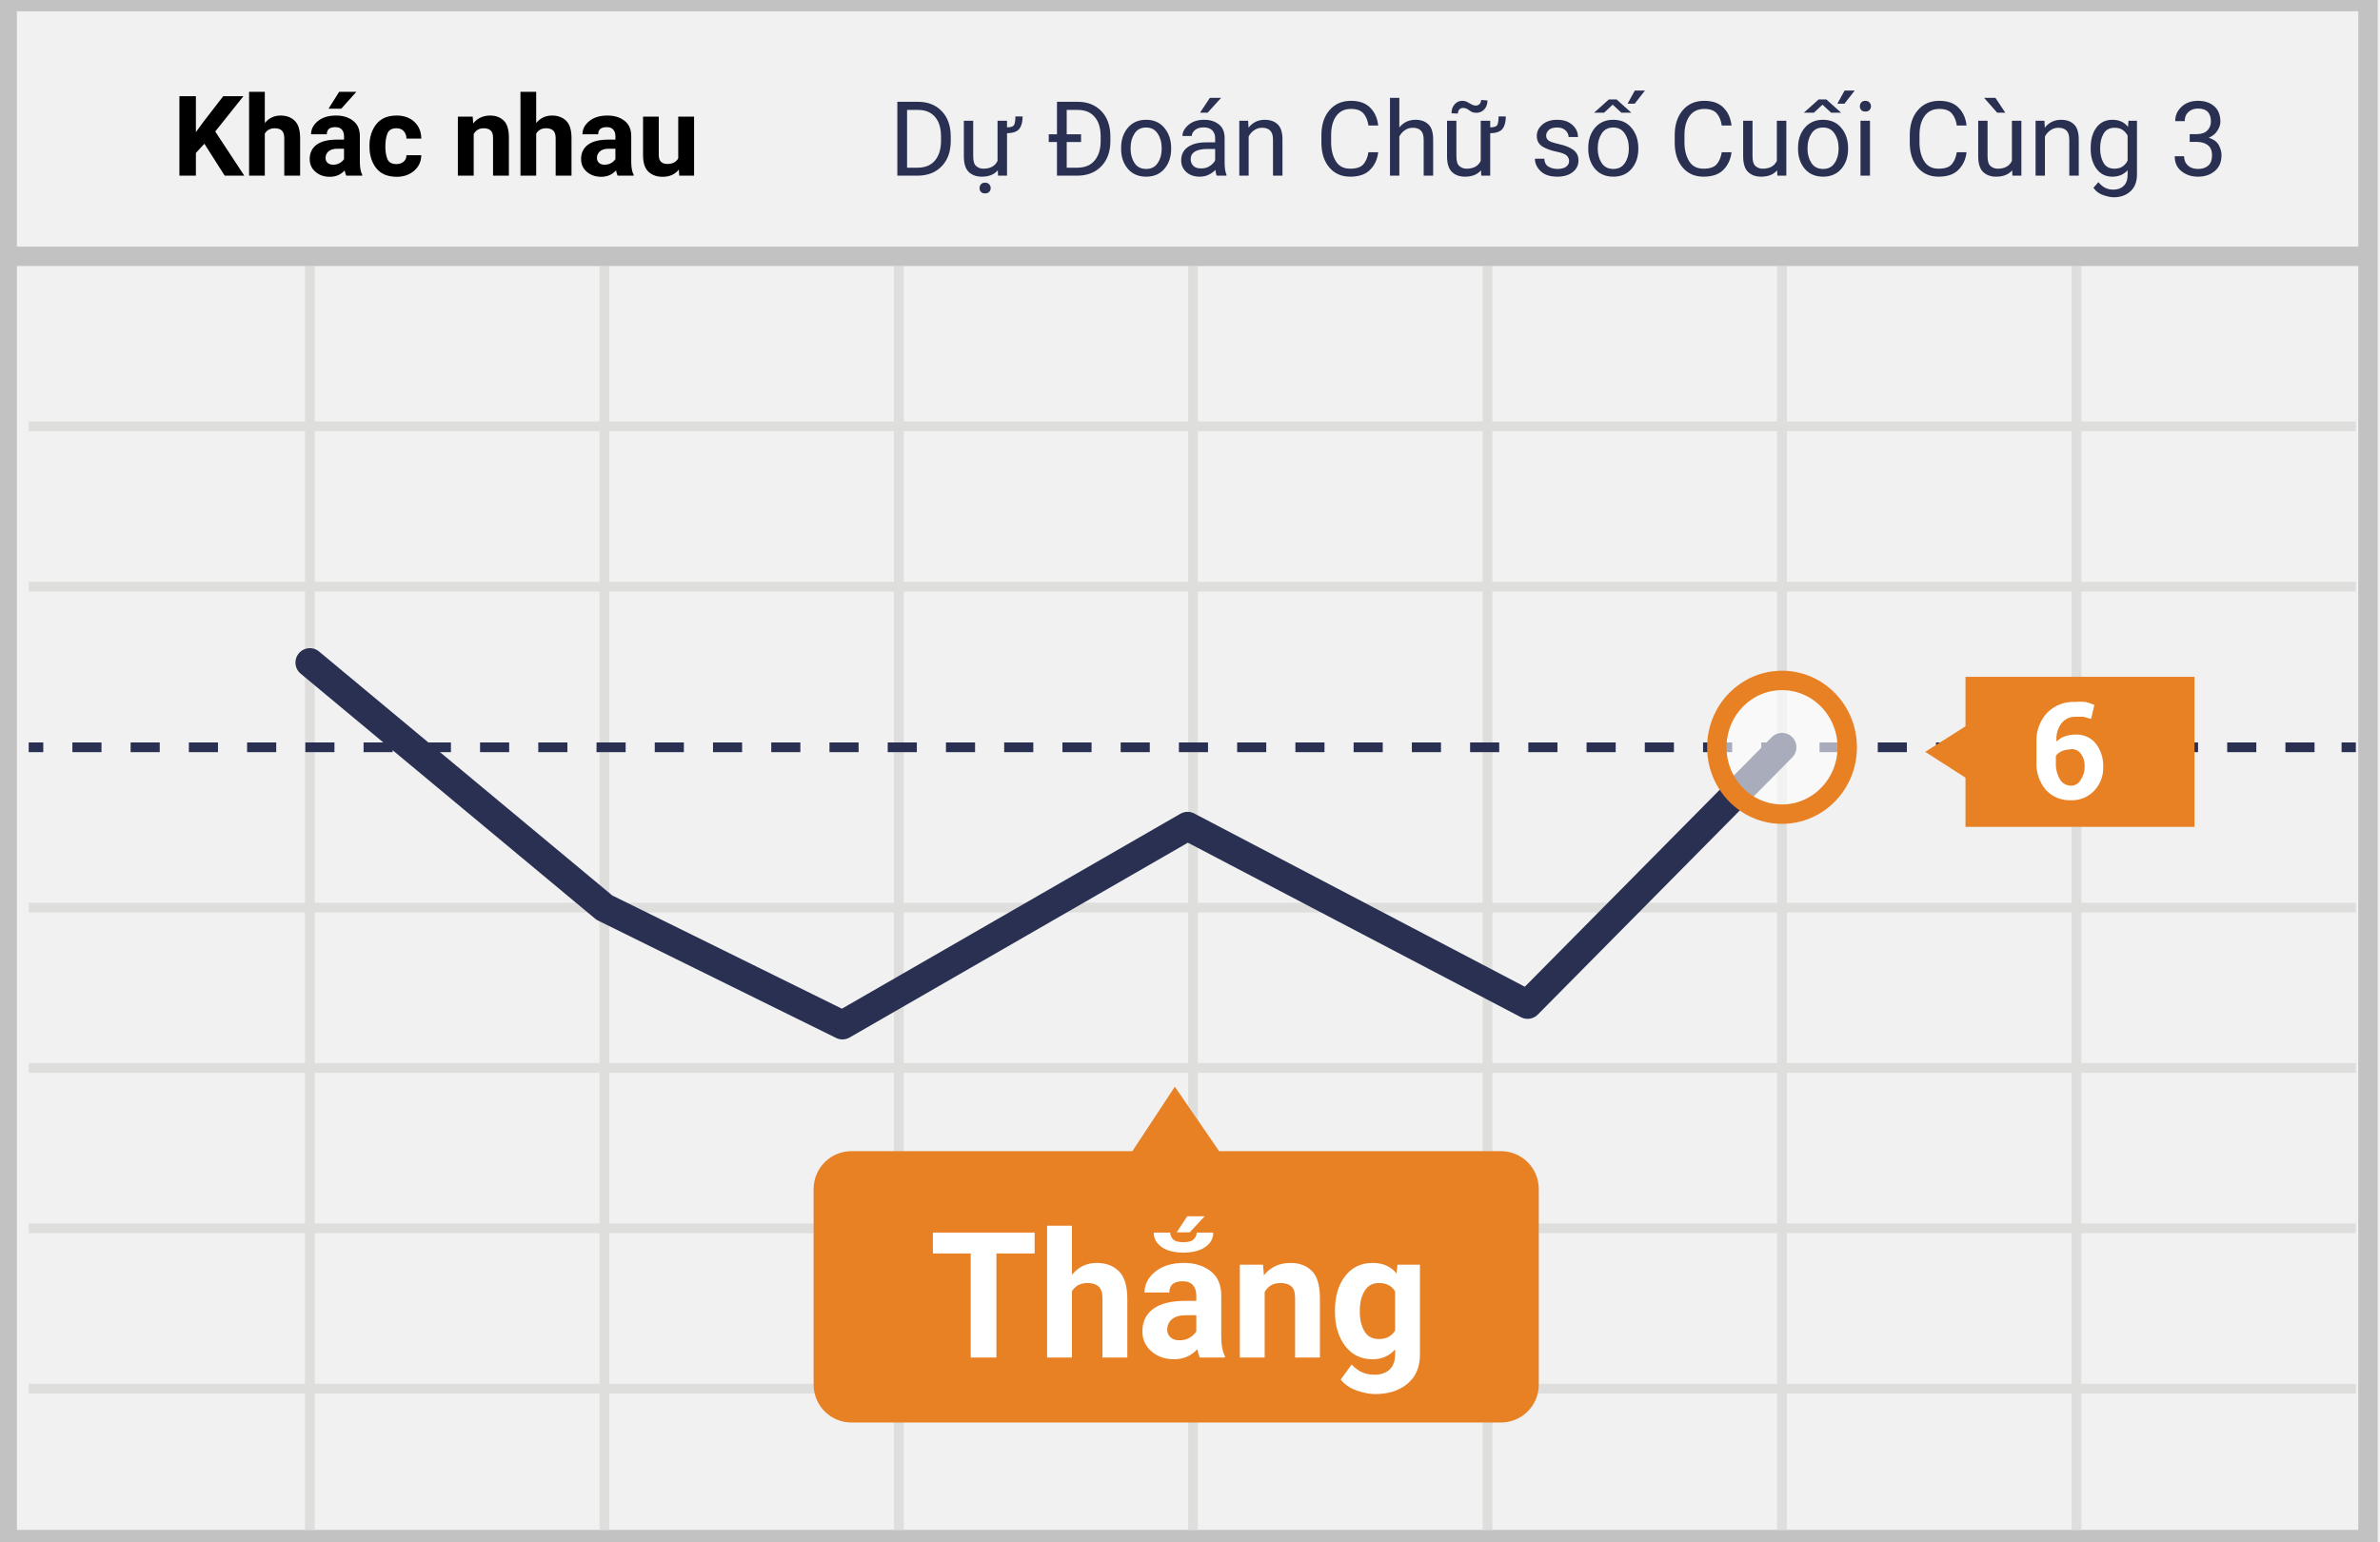
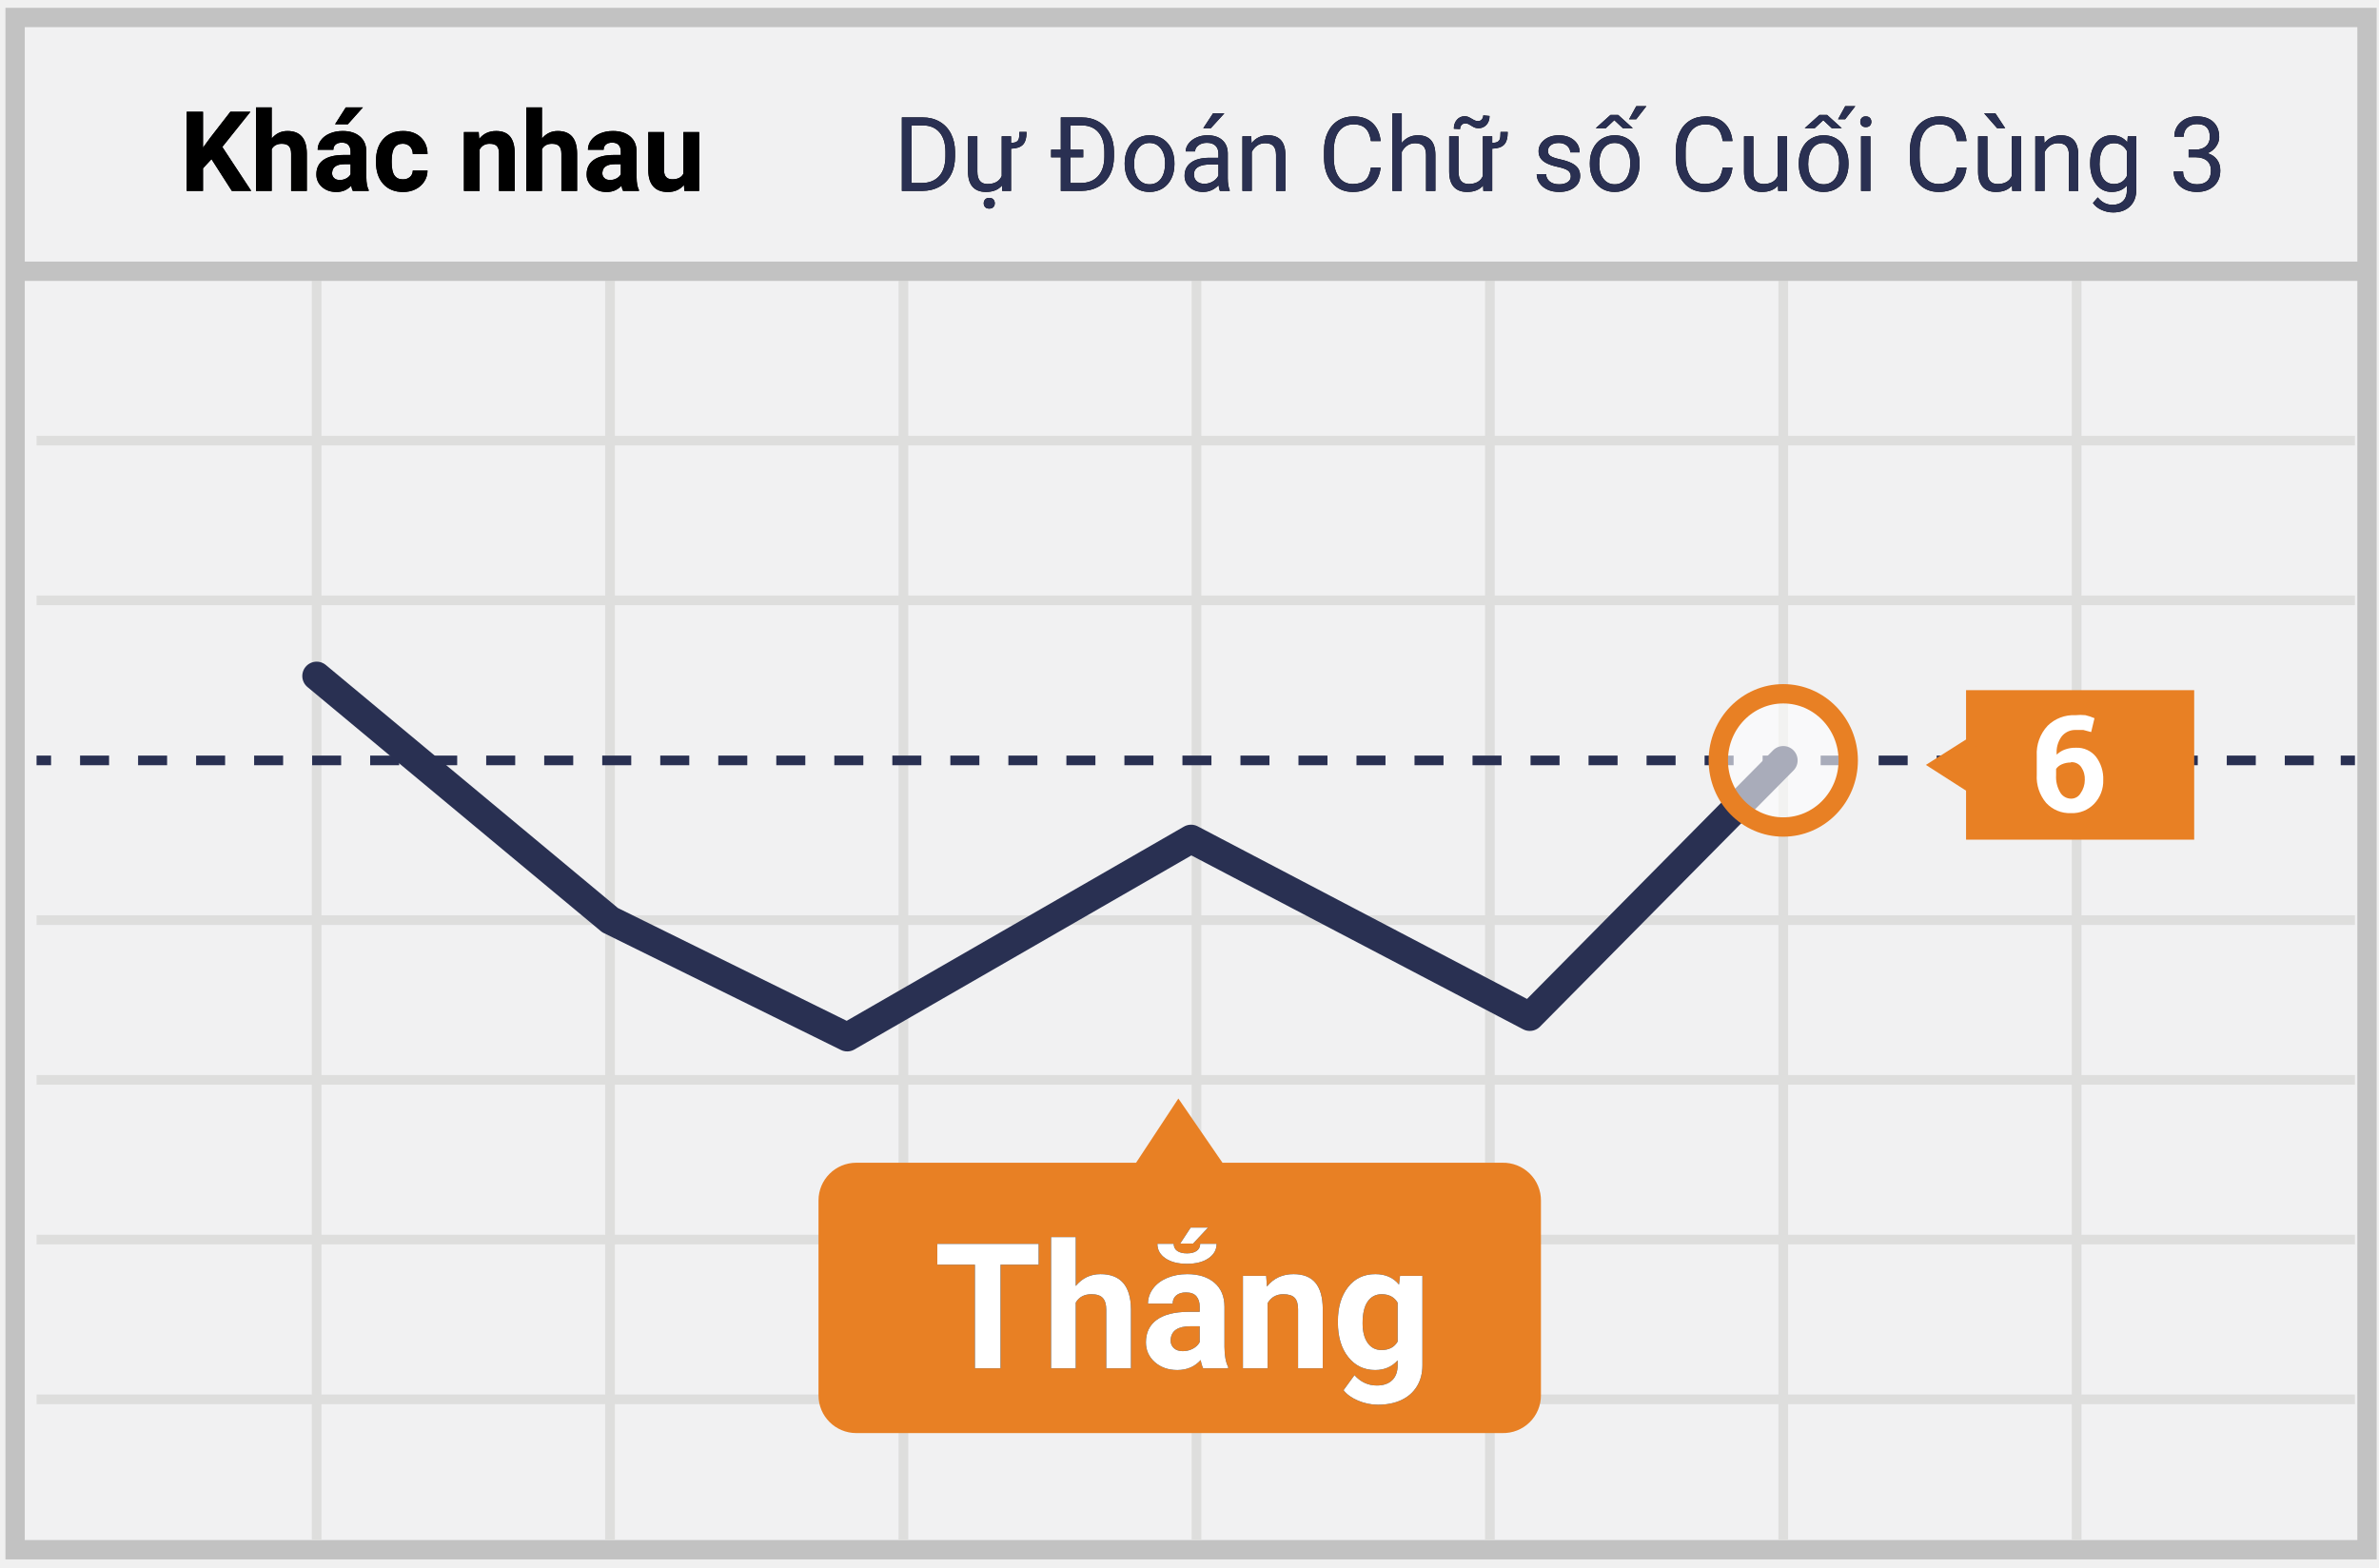
- <svg xmlns="http://www.w3.org/2000/svg" width="298" height="193">
-   <g fill="none" fill-rule="evenodd">
-     <path stroke="#C2C2C2" stroke-width="2.43" fill="#F1F1F2" d="M.899.197h295.595v192.606H.899z" />
-     <text font-family="Roboto-Regular, Roboto" font-size="13" fill="#2A3052">
-       <tspan x="111.276" y="22">Dự Đoán Chữ số Cuối Cùng 3</tspan>
-     </text>
-     <path d="M3.595 53.387h291.38M3.595 73.467h291.38M3.595 133.74h291.38M3.595 153.819h291.38M3.595 173.9h291.38M38.797 33.308V191.59M75.671 33.308V191.59m36.873-158.282V191.59M149.38 33.308V191.59m36.873-158.282V191.59m36.874-158.282V191.59M260 33.308V191.59M3.595 113.662h291.38" stroke="#DEDEDD" stroke-width="1.215" />
-     <path d="M3.595 93.583h1.823" stroke="#293052" stroke-width="1.215" stroke-linejoin="round" />
-     <path d="M9.063 93.583h282.304" stroke="#293052" stroke-width="1.215" stroke-linejoin="round" stroke-dasharray="3.646" />
-     <path d="M293.19 93.583h1.785" stroke="#293052" stroke-width="1.215" stroke-linejoin="round" />
-     <path d="M1.506 32.096h295.595" stroke="#C2C2C2" stroke-width="2.43" fill="#F1F1F2" />
-     <path stroke="#293052" stroke-width="3.608" stroke-linecap="round" stroke-linejoin="round" d="M223.127 93.583l-31.861 32.202-42.57-22.314-43.215 24.89-29.81-14.7-36.874-30.686" />
-     <path d="M187.81 144.159h-35.164l-5.545-8.07-5.316 8.07H106.62a4.741 4.741 0 0 0-4.747 4.735v24.512a4.741 4.741 0 0 0 4.747 4.735h81.19a4.753 4.753 0 0 0 3.43-1.346 4.73 4.73 0 0 0 1.43-3.39v-24.473a4.73 4.73 0 0 0-1.416-3.414 4.753 4.753 0 0 0-3.444-1.36z" fill="#E88024" />
-     <ellipse cx="8.468" cy="8.448" rx="8.165" ry="8.373" opacity=".6" transform="translate(214.658 85.135)" fill="#FFF" />
-     <ellipse stroke="#E88024" stroke-width="2.43" cx="223.127" cy="93.583" rx="8.165" ry="8.373" />
-     <path fill="#E88024" d="M246.101 84.756h28.671v18.79h-28.67z" />
-     <path d="M259.848 87.9a5.748 5.748 0 0 1 1.253 0c.39.092.772.218 1.14.379l-.418 1.743-.988-.265h-.987a2.166 2.166 0 0 0-1.747.833 3.328 3.328 0 0 0-.607 2.273c.29-.287.64-.507 1.025-.644.45-.163.927-.24 1.405-.227.97-.042 1.9.38 2.506 1.136.632.839.954 1.87.912 2.917a4.124 4.124 0 0 1-1.14 2.993 3.802 3.802 0 0 1-2.924 1.175 4.03 4.03 0 0 1-3.113-1.288 5.03 5.03 0 0 1-1.178-3.562v-2.348a5.107 5.107 0 0 1 1.367-3.789 4.64 4.64 0 0 1 3.494-1.326zm-.57 5.948a2.74 2.74 0 0 0-1.139.227 1.746 1.746 0 0 0-.721.569v.795c-.051.77.134 1.536.531 2.198.292.473.81.76 1.367.757a1.368 1.368 0 0 0 1.178-.682c.344-.488.53-1.07.531-1.667.03-.578-.13-1.15-.455-1.629a1.444 1.444 0 0 0-1.292-.606v.038z" fill="#FFF" fill-rule="nonzero" />
-     <path fill="#E88024" d="M249.595 94.151l-3.342 3.334-5.202-3.334 5.202-3.296z" />
-     <text font-family="Roboto-Bold, Roboto" font-size="14" font-weight="bold" fill="#000">
-       <tspan x="21.575" y="22">Khác nhau</tspan>
-     </text>
-     <text font-family="Roboto-Bold, Roboto" font-size="22" font-weight="bold" fill="#FFF">
-       <tspan x="116.372" y="170">Thắng</tspan>
-     </text>
+ <svg xmlns="http://www.w3.org/2000/svg" xmlns:xlink="http://www.w3.org/1999/xlink" width="299px" height="197px" viewBox="0 0 299 197" version="1.1">
+   <defs>
+     <path d="M112.349,22 L112.349,12.758 L114.958,12.758 C115.762,12.758 116.472,12.936 117.09,13.291 C117.708,13.646 118.185,14.152 118.522,14.808 C118.858,15.464 119.028,16.217 119.033,17.068 L119.033,17.658 C119.033,18.53 118.865,19.294 118.528,19.95 C118.192,20.606 117.711,21.109 117.087,21.46 C116.463,21.812 115.736,21.992 114.907,22 L112.349,22 Z M113.567,13.761 L113.567,21.003 L114.85,21.003 C115.789,21.003 116.52,20.711 117.043,20.127 C117.565,19.543 117.827,18.712 117.827,17.633 L117.827,17.093 C117.827,16.044 117.58,15.228 117.087,14.646 C116.594,14.064 115.895,13.769 114.989,13.761 L113.567,13.761 Z M128.021,14.586 C128.021,15.348 127.865,15.884 127.554,16.195 C127.243,16.506 126.749,16.67 126.072,16.687 L126.072,22 L124.955,22 L124.93,21.321 C124.473,21.858 123.802,22.127 122.917,22.127 C122.185,22.127 121.628,21.914 121.245,21.489 C120.862,21.064 120.668,20.434 120.664,19.601 L120.664,15.132 L121.838,15.132 L121.838,19.569 C121.838,20.61 122.262,21.13 123.108,21.13 C124.005,21.13 124.602,20.796 124.898,20.127 L124.898,15.132 L126.072,15.132 L126.072,15.963 C126.36,15.955 126.576,15.914 126.72,15.84 C126.864,15.766 126.966,15.652 127.028,15.5 C127.089,15.348 127.12,15.043 127.12,14.586 L128.021,14.586 Z M122.638,23.555 C122.638,23.365 122.696,23.204 122.813,23.073 C122.929,22.942 123.102,22.876 123.33,22.876 C123.559,22.876 123.732,22.942 123.851,23.073 C123.969,23.204 124.028,23.365 124.028,23.555 C124.028,23.746 123.969,23.904 123.851,24.031 C123.732,24.158 123.559,24.222 123.33,24.222 C123.102,24.222 122.929,24.158 122.813,24.031 C122.696,23.904 122.638,23.746 122.638,23.555 Z M132.325,22 L132.325,17.772 L131.106,17.772 L131.106,16.814 L132.325,16.814 L132.325,12.758 L134.934,12.758 C135.738,12.758 136.449,12.936 137.066,13.291 C137.684,13.646 138.161,14.152 138.498,14.808 C138.834,15.464 139.005,16.217 139.009,17.068 L139.009,17.658 C139.009,18.53 138.841,19.294 138.504,19.95 C138.168,20.606 137.687,21.109 137.063,21.46 C136.439,21.812 135.712,21.992 134.883,22 L132.325,22 Z M135.143,17.772 L133.543,17.772 L133.543,21.003 L134.819,21.003 C135.759,21.003 136.49,20.714 137.012,20.134 C137.535,19.554 137.799,18.737 137.803,17.684 L137.803,17.093 C137.803,16.044 137.556,15.228 137.063,14.646 C136.57,14.064 135.871,13.769 134.965,13.761 L133.543,13.761 L133.543,16.814 L135.143,16.814 L135.143,17.772 Z M140.354,18.502 C140.354,17.83 140.487,17.224 140.751,16.687 C141.016,16.15 141.384,15.735 141.856,15.443 C142.328,15.151 142.866,15.005 143.471,15.005 C144.406,15.005 145.163,15.329 145.74,15.976 C146.318,16.624 146.607,17.485 146.607,18.56 L146.607,18.642 C146.607,19.311 146.479,19.911 146.223,20.442 C145.967,20.973 145.601,21.386 145.125,21.683 C144.649,21.979 144.102,22.127 143.484,22.127 C142.553,22.127 141.799,21.803 141.221,21.156 C140.643,20.508 140.354,19.651 140.354,18.585 L140.354,18.502 Z M141.535,18.642 C141.535,19.404 141.712,20.015 142.065,20.477 C142.419,20.938 142.891,21.168 143.484,21.168 C144.081,21.168 144.555,20.935 144.906,20.467 C145.257,19.999 145.433,19.345 145.433,18.502 C145.433,17.749 145.254,17.139 144.896,16.671 C144.539,16.204 144.064,15.97 143.471,15.97 C142.891,15.97 142.424,16.2 142.068,16.662 C141.713,17.123 141.535,17.783 141.535,18.642 Z M152.32,22 C152.252,21.865 152.197,21.623 152.155,21.276 C151.609,21.843 150.957,22.127 150.2,22.127 C149.523,22.127 148.967,21.935 148.533,21.552 C148.1,21.17 147.883,20.684 147.883,20.096 C147.883,19.381 148.155,18.825 148.698,18.429 C149.242,18.034 150.007,17.836 150.993,17.836 L152.136,17.836 L152.136,17.296 C152.136,16.886 152.013,16.559 151.768,16.316 C151.522,16.072 151.16,15.951 150.682,15.951 C150.263,15.951 149.912,16.056 149.628,16.268 C149.345,16.48 149.203,16.736 149.203,17.036 L148.022,17.036 C148.022,16.693 148.144,16.362 148.387,16.043 C148.631,15.723 148.961,15.47 149.378,15.284 C149.795,15.098 150.253,15.005 150.752,15.005 C151.543,15.005 152.163,15.203 152.612,15.598 C153.06,15.994 153.293,16.539 153.31,17.233 L153.31,20.394 C153.31,21.025 153.39,21.526 153.551,21.898 L153.551,22 L152.32,22 Z M150.371,21.105 C150.739,21.105 151.088,21.01 151.418,20.819 C151.749,20.629 151.988,20.381 152.136,20.077 L152.136,18.667 L151.215,18.667 C149.777,18.667 149.057,19.089 149.057,19.931 C149.057,20.299 149.18,20.587 149.425,20.794 C149.671,21.001 149.986,21.105 150.371,21.105 Z M151.457,12.25 L152.878,12.25 L151.177,14.116 L150.231,14.116 L151.457,12.25 Z M156.262,15.132 L156.3,15.995 C156.825,15.335 157.51,15.005 158.356,15.005 C159.808,15.005 160.54,15.824 160.553,17.461 L160.553,22 L159.378,22 L159.378,17.455 C159.374,16.96 159.261,16.594 159.039,16.357 C158.817,16.12 158.471,16.001 158.001,16.001 C157.62,16.001 157.286,16.103 156.998,16.306 C156.71,16.509 156.486,16.776 156.325,17.106 L156.325,22 L155.151,22 L155.151,15.132 L156.262,15.132 Z M172.524,19.067 C172.41,20.045 172.049,20.799 171.442,21.33 C170.835,21.861 170.028,22.127 169.021,22.127 C167.929,22.127 167.054,21.736 166.396,20.953 C165.738,20.17 165.409,19.122 165.409,17.811 L165.409,16.922 C165.409,16.063 165.562,15.307 165.869,14.656 C166.176,14.004 166.611,13.504 167.173,13.155 C167.736,12.805 168.388,12.631 169.128,12.631 C170.11,12.631 170.897,12.905 171.49,13.453 C172.082,14.001 172.427,14.759 172.524,15.729 L171.299,15.729 C171.194,14.992 170.964,14.459 170.611,14.129 C170.257,13.799 169.763,13.634 169.128,13.634 C168.35,13.634 167.739,13.922 167.297,14.497 C166.855,15.073 166.634,15.891 166.634,16.954 L166.634,17.849 C166.634,18.852 166.843,19.649 167.262,20.242 C167.681,20.834 168.267,21.13 169.021,21.13 C169.698,21.13 170.217,20.977 170.579,20.67 C170.941,20.363 171.181,19.829 171.299,19.067 L172.524,19.067 Z M175.178,15.963 C175.698,15.324 176.375,15.005 177.209,15.005 C178.66,15.005 179.393,15.824 179.405,17.461 L179.405,22 L178.231,22 L178.231,17.455 C178.227,16.96 178.114,16.594 177.891,16.357 C177.669,16.12 177.323,16.001 176.854,16.001 C176.473,16.001 176.138,16.103 175.851,16.306 C175.563,16.509 175.339,16.776 175.178,17.106 L175.178,22 L174.003,22 L174.003,12.25 L175.178,12.25 L175.178,15.963 Z M188.495,14.586 C188.495,15.348 188.34,15.884 188.029,16.195 C187.718,16.506 187.223,16.67 186.546,16.687 L186.546,22 L185.429,22 L185.404,21.321 C184.947,21.858 184.276,22.127 183.392,22.127 C182.66,22.127 182.102,21.914 181.719,21.489 C181.336,21.064 181.142,20.434 181.138,19.601 L181.138,15.132 L182.312,15.132 L182.312,19.569 C182.312,20.61 182.736,21.13 183.582,21.13 C184.479,21.13 185.076,20.796 185.372,20.127 L185.372,15.132 L186.546,15.132 L186.546,15.963 C186.834,15.955 187.05,15.914 187.194,15.84 C187.338,15.766 187.44,15.652 187.502,15.5 C187.563,15.348 187.594,15.043 187.594,14.586 L188.495,14.586 Z M186.21,12.58 C186.21,13.037 186.08,13.407 185.82,13.691 C185.559,13.974 185.235,14.116 184.845,14.116 C184.672,14.116 184.521,14.095 184.395,14.053 C184.268,14.01 184.101,13.924 183.896,13.792 C183.691,13.661 183.543,13.582 183.452,13.554 C183.361,13.527 183.256,13.513 183.138,13.513 C182.964,13.513 182.816,13.58 182.693,13.713 C182.571,13.846 182.509,14.017 182.509,14.224 L181.722,14.18 C181.722,13.727 181.85,13.352 182.106,13.056 C182.362,12.76 182.687,12.612 183.081,12.612 C183.229,12.612 183.362,12.633 183.48,12.675 C183.599,12.718 183.76,12.8 183.963,12.923 C184.166,13.046 184.322,13.126 184.429,13.164 C184.537,13.202 184.657,13.221 184.788,13.221 C184.97,13.221 185.121,13.149 185.242,13.005 C185.363,12.861 185.423,12.694 185.423,12.504 L186.21,12.58 Z M196.423,20.178 C196.423,19.861 196.304,19.614 196.065,19.439 C195.826,19.263 195.409,19.112 194.814,18.985 C194.22,18.858 193.748,18.706 193.399,18.528 C193.05,18.35 192.791,18.139 192.624,17.893 C192.457,17.648 192.374,17.356 192.374,17.017 C192.374,16.454 192.612,15.978 193.088,15.589 C193.564,15.2 194.172,15.005 194.913,15.005 C195.691,15.005 196.323,15.206 196.807,15.608 C197.292,16.01 197.534,16.524 197.534,17.15 L196.354,17.15 C196.354,16.829 196.217,16.552 195.944,16.319 C195.671,16.086 195.327,15.97 194.913,15.97 C194.485,15.97 194.151,16.063 193.91,16.249 C193.668,16.435 193.548,16.679 193.548,16.979 C193.548,17.263 193.66,17.476 193.884,17.62 C194.109,17.764 194.514,17.902 195.1,18.033 C195.686,18.164 196.161,18.32 196.525,18.502 C196.889,18.684 197.159,18.903 197.334,19.159 C197.51,19.415 197.598,19.728 197.598,20.096 C197.598,20.709 197.352,21.201 196.861,21.572 C196.37,21.942 195.734,22.127 194.951,22.127 C194.401,22.127 193.914,22.03 193.491,21.835 C193.068,21.64 192.736,21.368 192.497,21.019 C192.258,20.67 192.139,20.292 192.139,19.886 L193.313,19.886 C193.334,20.28 193.492,20.592 193.786,20.823 C194.08,21.053 194.468,21.168 194.951,21.168 C195.395,21.168 195.752,21.079 196.02,20.899 C196.289,20.719 196.423,20.479 196.423,20.178 Z M198.816,18.502 C198.816,17.83 198.949,17.224 199.213,16.687 C199.478,16.15 199.846,15.735 200.318,15.443 C200.789,15.151 201.328,15.005 201.933,15.005 C202.868,15.005 203.625,15.329 204.202,15.976 C204.78,16.624 205.069,17.485 205.069,18.56 L205.069,18.642 C205.069,19.311 204.941,19.911 204.685,20.442 C204.429,20.973 204.063,21.386 203.587,21.683 C203.111,21.979 202.564,22.127 201.946,22.127 C201.015,22.127 200.261,21.803 199.683,21.156 C199.105,20.508 198.816,19.651 198.816,18.585 L198.816,18.502 Z M199.997,18.642 C199.997,19.404 200.174,20.015 200.527,20.477 C200.88,20.938 201.353,21.168 201.946,21.168 C202.542,21.168 203.016,20.935 203.368,20.467 C203.719,19.999 203.895,19.345 203.895,18.502 C203.895,17.749 203.716,17.139 203.358,16.671 C203.001,16.204 202.526,15.97 201.933,15.97 C201.353,15.97 200.886,16.2 200.53,16.662 C200.175,17.123 199.997,17.783 199.997,18.642 Z M201.413,12.447 L202.377,12.447 L204.218,14.116 L202.968,14.116 L201.895,13.107 L200.816,14.116 L199.559,14.116 L201.413,12.447 Z M204.65,11.349 L205.919,11.349 L204.644,12.993 L203.749,12.993 L204.65,11.349 Z M216.742,19.067 C216.628,20.045 216.267,20.799 215.66,21.33 C215.053,21.861 214.245,22.127 213.238,22.127 C212.146,22.127 211.272,21.736 210.614,20.953 C209.955,20.17 209.626,19.122 209.626,17.811 L209.626,16.922 C209.626,16.063 209.78,15.307 210.087,14.656 C210.393,14.004 210.828,13.504 211.391,13.155 C211.954,12.805 212.606,12.631 213.346,12.631 C214.328,12.631 215.115,12.905 215.708,13.453 C216.3,14.001 216.645,14.759 216.742,15.729 L215.517,15.729 C215.411,14.992 215.182,14.459 214.828,14.129 C214.475,13.799 213.981,13.634 213.346,13.634 C212.568,13.634 211.957,13.922 211.515,14.497 C211.073,15.073 210.852,15.891 210.852,16.954 L210.852,17.849 C210.852,18.852 211.061,19.649 211.48,20.242 C211.899,20.834 212.485,21.13 213.238,21.13 C213.915,21.13 214.435,20.977 214.797,20.67 C215.158,20.363 215.399,19.829 215.517,19.067 L216.742,19.067 Z M222.461,21.321 C222.004,21.858 221.334,22.127 220.449,22.127 C219.717,22.127 219.16,21.914 218.777,21.489 C218.394,21.064 218.2,20.434 218.196,19.601 L218.196,15.132 L219.37,15.132 L219.37,19.569 C219.37,20.61 219.793,21.13 220.64,21.13 C221.537,21.13 222.133,20.796 222.43,20.127 L222.43,15.132 L223.604,15.132 L223.604,22 L222.487,22 L222.461,21.321 Z M225.077,18.502 C225.077,17.83 225.209,17.224 225.473,16.687 C225.738,16.15 226.106,15.735 226.578,15.443 C227.05,15.151 227.588,15.005 228.193,15.005 C229.129,15.005 229.885,15.329 230.463,15.976 C231.04,16.624 231.329,17.485 231.329,18.56 L231.329,18.642 C231.329,19.311 231.201,19.911 230.945,20.442 C230.689,20.973 230.323,21.386 229.847,21.683 C229.371,21.979 228.824,22.127 228.206,22.127 C227.275,22.127 226.521,21.803 225.943,21.156 C225.365,20.508 225.077,19.651 225.077,18.585 L225.077,18.502 Z M226.257,18.642 C226.257,19.404 226.434,20.015 226.787,20.477 C227.141,20.938 227.614,21.168 228.206,21.168 C228.803,21.168 229.277,20.935 229.628,20.467 C229.979,19.999 230.155,19.345 230.155,18.502 C230.155,17.749 229.976,17.139 229.618,16.671 C229.261,16.204 228.786,15.97 228.193,15.97 C227.614,15.97 227.146,16.2 226.791,16.662 C226.435,17.123 226.257,17.783 226.257,18.642 Z M227.673,12.447 L228.638,12.447 L230.479,14.116 L229.228,14.116 L228.155,13.107 L227.076,14.116 L225.819,14.116 L227.673,12.447 Z M230.91,11.349 L232.18,11.349 L230.904,12.993 L230.009,12.993 L230.91,11.349 Z M234.078,22 L232.903,22 L232.903,15.132 L234.078,15.132 L234.078,22 Z M232.808,13.31 C232.808,13.12 232.866,12.959 232.983,12.828 C233.099,12.696 233.271,12.631 233.5,12.631 C233.729,12.631 233.902,12.696 234.021,12.828 C234.139,12.959 234.198,13.12 234.198,13.31 C234.198,13.5 234.139,13.659 234.021,13.786 C233.902,13.913 233.729,13.977 233.5,13.977 C233.271,13.977 233.099,13.913 232.983,13.786 C232.866,13.659 232.808,13.5 232.808,13.31 Z M246.157,19.067 C246.043,20.045 245.682,20.799 245.075,21.33 C244.468,21.861 243.66,22.127 242.653,22.127 C241.562,22.127 240.687,21.736 240.029,20.953 C239.371,20.17 239.042,19.122 239.042,17.811 L239.042,16.922 C239.042,16.063 239.195,15.307 239.502,14.656 C239.809,14.004 240.243,13.504 240.806,13.155 C241.369,12.805 242.021,12.631 242.761,12.631 C243.743,12.631 244.53,12.905 245.123,13.453 C245.715,14.001 246.06,14.759 246.157,15.729 L244.932,15.729 C244.826,14.992 244.597,14.459 244.243,14.129 C243.89,13.799 243.396,13.634 242.761,13.634 C241.983,13.634 241.372,13.922 240.93,14.497 C240.488,15.073 240.267,15.891 240.267,16.954 L240.267,17.849 C240.267,18.852 240.476,19.649 240.895,20.242 C241.314,20.834 241.9,21.13 242.653,21.13 C243.33,21.13 243.85,20.977 244.212,20.67 C244.573,20.363 244.814,19.829 244.932,19.067 L246.157,19.067 Z M251.876,21.321 C251.419,21.858 250.749,22.127 249.864,22.127 C249.132,22.127 248.575,21.914 248.192,21.489 C247.809,21.064 247.615,20.434 247.611,19.601 L247.611,15.132 L248.785,15.132 L248.785,19.569 C248.785,20.61 249.208,21.13 250.055,21.13 C250.952,21.13 251.549,20.796 251.845,20.127 L251.845,15.132 L253.019,15.132 L253.019,22 L251.902,22 L251.876,21.321 Z M251.02,14.116 L250.01,14.116 L248.373,12.25 L249.788,12.25 L251.02,14.116 Z M255.914,15.132 L255.952,15.995 C256.476,15.335 257.162,15.005 258.008,15.005 C259.46,15.005 260.192,15.824 260.205,17.461 L260.205,22 L259.03,22 L259.03,17.455 C259.026,16.96 258.913,16.594 258.691,16.357 C258.469,16.12 258.123,16.001 257.653,16.001 C257.272,16.001 256.938,16.103 256.65,16.306 C256.362,16.509 256.138,16.776 255.977,17.106 L255.977,22 L254.803,22 L254.803,15.132 L255.914,15.132 Z M261.696,18.509 C261.696,17.438 261.944,16.587 262.439,15.954 C262.934,15.321 263.59,15.005 264.407,15.005 C265.245,15.005 265.898,15.301 266.368,15.894 L266.425,15.132 L267.498,15.132 L267.498,21.835 C267.498,22.724 267.235,23.424 266.708,23.936 C266.181,24.448 265.473,24.704 264.584,24.704 C264.089,24.704 263.605,24.598 263.131,24.387 C262.657,24.175 262.295,23.885 262.045,23.517 L262.655,22.812 C263.158,23.435 263.774,23.746 264.502,23.746 C265.073,23.746 265.519,23.585 265.838,23.263 C266.158,22.942 266.317,22.489 266.317,21.905 L266.317,21.314 C265.848,21.856 265.207,22.127 264.394,22.127 C263.59,22.127 262.939,21.803 262.442,21.156 C261.945,20.508 261.696,19.626 261.696,18.509 Z M262.877,18.642 C262.877,19.417 263.036,20.025 263.353,20.467 C263.67,20.909 264.115,21.13 264.686,21.13 C265.427,21.13 265.97,20.794 266.317,20.121 L266.317,16.985 C265.958,16.329 265.418,16.001 264.699,16.001 C264.127,16.001 263.681,16.224 263.359,16.668 C263.038,17.112 262.877,17.77 262.877,18.642 Z M274.074,16.808 L274.957,16.808 C275.511,16.799 275.947,16.653 276.264,16.37 C276.582,16.086 276.74,15.703 276.74,15.221 C276.74,14.137 276.201,13.596 275.122,13.596 C274.614,13.596 274.209,13.741 273.906,14.031 C273.603,14.32 273.452,14.704 273.452,15.183 L272.278,15.183 C272.278,14.451 272.545,13.842 273.081,13.358 C273.616,12.873 274.296,12.631 275.122,12.631 C275.993,12.631 276.677,12.861 277.172,13.323 C277.667,13.784 277.915,14.425 277.915,15.246 C277.915,15.648 277.784,16.037 277.524,16.414 C277.264,16.791 276.91,17.072 276.461,17.258 C276.969,17.419 277.361,17.686 277.638,18.058 C277.916,18.431 278.054,18.885 278.054,19.423 C278.054,20.252 277.783,20.91 277.242,21.397 C276.7,21.884 275.995,22.127 275.128,22.127 C274.26,22.127 273.555,21.892 273.011,21.422 C272.467,20.953 272.195,20.333 272.195,19.562 L273.376,19.562 C273.376,20.049 273.535,20.438 273.852,20.73 C274.169,21.022 274.595,21.168 275.128,21.168 C275.695,21.168 276.129,21.02 276.429,20.724 C276.73,20.428 276.88,20.003 276.88,19.448 C276.88,18.911 276.715,18.498 276.385,18.21 C276.055,17.923 275.579,17.775 274.957,17.766 L274.074,17.766 L274.074,16.808 Z" id="path-1" />
+     <path d="M25.581,18.008 L24.515,19.156 L24.515,22 L22.464,22 L22.464,12.047 L24.515,12.047 L24.515,16.559 L25.417,15.321 L27.953,12.047 L30.476,12.047 L26.941,16.47 L30.578,22 L28.138,22 L25.581,18.008 Z M33.148,15.41 C33.673,14.781 34.331,14.467 35.124,14.467 C36.728,14.467 37.542,15.399 37.564,17.263 L37.564,22 L35.589,22 L35.589,17.317 C35.589,16.894 35.498,16.58 35.315,16.377 C35.133,16.175 34.83,16.073 34.406,16.073 C33.827,16.073 33.408,16.297 33.148,16.743 L33.148,22 L31.173,22 L31.173,11.5 L33.148,11.5 L33.148,15.41 Z M43.341,22 C43.25,21.822 43.184,21.601 43.143,21.337 C42.664,21.87 42.042,22.137 41.276,22.137 C40.552,22.137 39.951,21.927 39.475,21.508 C38.999,21.089 38.761,20.56 38.761,19.922 C38.761,19.138 39.051,18.536 39.632,18.117 C40.213,17.698 41.053,17.486 42.151,17.481 L43.061,17.481 L43.061,17.058 C43.061,16.716 42.973,16.442 42.797,16.237 C42.622,16.032 42.345,15.93 41.967,15.93 C41.634,15.93 41.373,16.009 41.184,16.169 C40.995,16.328 40.9,16.547 40.9,16.825 L38.925,16.825 C38.925,16.397 39.057,16 39.321,15.636 C39.586,15.271 39.959,14.985 40.442,14.778 C40.925,14.57 41.468,14.467 42.069,14.467 C42.981,14.467 43.704,14.696 44.24,15.154 C44.775,15.612 45.043,16.256 45.043,17.085 L45.043,20.291 C45.048,20.993 45.146,21.524 45.337,21.884 L45.337,22 L43.341,22 Z M41.707,20.626 C41.999,20.626 42.268,20.561 42.514,20.431 C42.76,20.301 42.942,20.127 43.061,19.908 L43.061,18.637 L42.322,18.637 C41.333,18.637 40.807,18.979 40.743,19.662 L40.736,19.778 C40.736,20.024 40.823,20.227 40.996,20.387 C41.169,20.546 41.406,20.626 41.707,20.626 Z M42.459,11.5 L44.612,11.5 L42.719,13.619 L41.112,13.619 L42.459,11.5 Z M49.637,20.544 C50.001,20.544 50.298,20.444 50.525,20.243 C50.753,20.043 50.872,19.776 50.881,19.443 L52.733,19.443 C52.729,19.945 52.592,20.404 52.323,20.821 C52.054,21.238 51.686,21.561 51.219,21.792 C50.752,22.022 50.236,22.137 49.671,22.137 C48.614,22.137 47.78,21.801 47.169,21.128 C46.558,20.456 46.253,19.528 46.253,18.343 L46.253,18.213 C46.253,17.074 46.556,16.164 47.162,15.485 C47.768,14.806 48.6,14.467 49.657,14.467 C50.582,14.467 51.324,14.73 51.882,15.256 C52.441,15.783 52.724,16.483 52.733,17.358 L50.881,17.358 C50.872,16.976 50.753,16.665 50.525,16.425 C50.298,16.186 49.997,16.066 49.623,16.066 C49.163,16.066 48.815,16.234 48.581,16.569 C48.346,16.904 48.229,17.447 48.229,18.199 L48.229,18.404 C48.229,19.165 48.345,19.712 48.577,20.045 C48.81,20.378 49.163,20.544 49.637,20.544 Z M59.166,14.604 L59.228,15.458 C59.756,14.797 60.465,14.467 61.354,14.467 C62.137,14.467 62.721,14.697 63.104,15.157 C63.486,15.618 63.682,16.306 63.691,17.222 L63.691,22 L61.716,22 L61.716,17.27 C61.716,16.85 61.625,16.546 61.442,16.357 C61.26,16.168 60.957,16.073 60.533,16.073 C59.977,16.073 59.56,16.31 59.282,16.784 L59.282,22 L57.307,22 L57.307,14.604 L59.166,14.604 Z M67.116,15.41 C67.64,14.781 68.299,14.467 69.092,14.467 C70.696,14.467 71.509,15.399 71.532,17.263 L71.532,22 L69.557,22 L69.557,17.317 C69.557,16.894 69.465,16.58 69.283,16.377 C69.101,16.175 68.798,16.073 68.374,16.073 C67.795,16.073 67.376,16.297 67.116,16.743 L67.116,22 L65.141,22 L65.141,11.5 L67.116,11.5 L67.116,15.41 Z M77.309,22 C77.217,21.822 77.151,21.601 77.11,21.337 C76.632,21.87 76.01,22.137 75.244,22.137 C74.52,22.137 73.919,21.927 73.443,21.508 C72.967,21.089 72.729,20.56 72.729,19.922 C72.729,19.138 73.019,18.536 73.6,18.117 C74.181,17.698 75.021,17.486 76.119,17.481 L77.028,17.481 L77.028,17.058 C77.028,16.716 76.941,16.442 76.765,16.237 C76.59,16.032 76.313,15.93 75.935,15.93 C75.602,15.93 75.341,16.009 75.152,16.169 C74.963,16.328 74.868,16.547 74.868,16.825 L72.893,16.825 C72.893,16.397 73.025,16 73.289,15.636 C73.553,15.271 73.927,14.985 74.41,14.778 C74.893,14.57 75.436,14.467 76.037,14.467 C76.949,14.467 77.672,14.696 78.208,15.154 C78.743,15.612 79.011,16.256 79.011,17.085 L79.011,20.291 C79.015,20.993 79.113,21.524 79.305,21.884 L79.305,22 L77.309,22 Z M75.675,20.626 C75.966,20.626 76.235,20.561 76.481,20.431 C76.728,20.301 76.91,20.127 77.028,19.908 L77.028,18.637 L76.29,18.637 C75.301,18.637 74.775,18.979 74.711,19.662 L74.704,19.778 C74.704,20.024 74.791,20.227 74.964,20.387 C75.137,20.546 75.374,20.626 75.675,20.626 Z M84.958,21.248 C84.47,21.84 83.796,22.137 82.935,22.137 C82.142,22.137 81.537,21.909 81.12,21.453 C80.703,20.997 80.49,20.33 80.48,19.45 L80.48,14.604 L82.456,14.604 L82.456,19.382 C82.456,20.152 82.807,20.537 83.509,20.537 C84.179,20.537 84.639,20.305 84.89,19.84 L84.89,14.604 L86.872,14.604 L86.872,22 L85.013,22 L84.958,21.248 Z" id="path-2" />
+     <path d="M129.542,156.97 L124.751,156.97 L124.751,170 L121.528,170 L121.528,156.97 L116.802,156.97 L116.802,154.359 L129.542,154.359 L129.542,156.97 Z M134.204,159.645 C135.028,158.656 136.062,158.162 137.309,158.162 C139.829,158.162 141.108,159.627 141.144,162.556 L141.144,170 L138.039,170 L138.039,162.642 C138.039,161.976 137.896,161.483 137.609,161.165 C137.323,160.846 136.847,160.687 136.181,160.687 C135.271,160.687 134.612,161.037 134.204,161.739 L134.204,170 L131.1,170 L131.1,153.5 L134.204,153.5 L134.204,159.645 Z M150.221,170 C150.077,169.721 149.974,169.373 149.909,168.958 C149.157,169.796 148.18,170.215 146.977,170.215 C145.838,170.215 144.894,169.885 144.146,169.227 C143.398,168.568 143.023,167.737 143.023,166.734 C143.023,165.503 143.48,164.557 144.393,163.898 C145.306,163.24 146.626,162.907 148.352,162.899 L149.78,162.899 L149.78,162.233 C149.78,161.696 149.642,161.267 149.367,160.944 C149.091,160.622 148.656,160.461 148.062,160.461 C147.539,160.461 147.129,160.586 146.832,160.837 C146.534,161.088 146.386,161.431 146.386,161.868 L143.281,161.868 C143.281,161.195 143.489,160.572 143.904,159.999 C144.32,159.426 144.907,158.977 145.666,158.651 C146.425,158.325 147.277,158.162 148.223,158.162 C149.655,158.162 150.792,158.522 151.633,159.242 C152.475,159.961 152.896,160.973 152.896,162.276 L152.896,167.314 C152.903,168.417 153.057,169.252 153.357,169.817 L153.357,170 L150.221,170 Z M147.653,167.841 C148.112,167.841 148.534,167.739 148.921,167.535 C149.308,167.331 149.594,167.057 149.78,166.713 L149.78,164.715 L148.62,164.715 C147.066,164.715 146.239,165.252 146.139,166.326 L146.128,166.509 C146.128,166.896 146.264,167.214 146.536,167.465 C146.808,167.715 147.181,167.841 147.653,167.841 Z M151.907,154.349 C151.907,155.093 151.569,155.699 150.892,156.164 C150.215,156.63 149.311,156.862 148.18,156.862 C147.048,156.862 146.146,156.631 145.473,156.169 C144.799,155.708 144.463,155.101 144.463,154.349 L146.515,154.349 C146.515,154.735 146.66,155.033 146.95,155.24 C147.24,155.448 147.65,155.552 148.18,155.552 C148.717,155.552 149.129,155.444 149.415,155.229 C149.701,155.015 149.845,154.721 149.845,154.349 L151.907,154.349 Z M148.652,152.308 L150.833,152.308 L148.953,154.316 L147.331,154.316 L148.652,152.308 Z M158.138,158.377 L158.234,159.72 C159.065,158.681 160.179,158.162 161.575,158.162 C162.807,158.162 163.724,158.524 164.325,159.247 C164.927,159.97 165.235,161.052 165.249,162.491 L165.249,170 L162.145,170 L162.145,162.566 C162.145,161.908 162.001,161.43 161.715,161.132 C161.428,160.835 160.952,160.687 160.286,160.687 C159.412,160.687 158.757,161.059 158.32,161.804 L158.32,170 L155.216,170 L155.216,158.377 L158.138,158.377 Z M167.15,164.103 C167.15,162.319 167.575,160.883 168.423,159.795 C169.272,158.706 170.416,158.162 171.855,158.162 C173.13,158.162 174.122,158.599 174.831,159.473 L174.96,158.377 L177.774,158.377 L177.774,169.613 C177.774,170.63 177.543,171.515 177.082,172.267 C176.62,173.019 175.97,173.591 175.132,173.985 C174.294,174.379 173.313,174.576 172.188,174.576 C171.336,174.576 170.506,174.406 169.696,174.066 C168.887,173.726 168.275,173.287 167.859,172.75 L169.234,170.859 C170.008,171.726 170.946,172.159 172.049,172.159 C172.872,172.159 173.513,171.939 173.972,171.499 C174.43,171.058 174.659,170.433 174.659,169.624 L174.659,169.001 C173.943,169.81 173.001,170.215 171.834,170.215 C170.437,170.215 169.308,169.669 168.445,168.577 C167.582,167.485 167.15,166.036 167.15,164.231 L167.15,164.103 Z M170.255,164.328 C170.255,165.381 170.466,166.206 170.889,166.804 C171.311,167.402 171.891,167.701 172.629,167.701 C173.574,167.701 174.251,167.347 174.659,166.638 L174.659,161.75 C174.244,161.041 173.574,160.687 172.65,160.687 C171.906,160.687 171.32,160.991 170.894,161.6 C170.468,162.208 170.255,163.118 170.255,164.328 Z" id="path-3" />
+   </defs>
+   <g id="VIETNAMESE-Differs" stroke="none" stroke-width="1" fill="none" fill-rule="evenodd">
+     <g transform="translate(1, 2)">
+       <polygon id="Path" stroke="#C2C2C2" stroke-width="2.43" fill="#F1F1F2" points="0.899 0.197 296.494 0.197 296.494 192.803 0.899 192.803" />
+       <g id="Dự-Đoán-Chữ-số-Cuối-Cùng-3">
+         <use fill="#000000" xlink:href="#path-1" />
+         <use fill="#2A3052" xlink:href="#path-1" />
+       </g>
+       <path d="M3.595,53.387 L294.975,53.387 M3.595,73.466 L294.975,73.466 M3.595,133.741 L294.975,133.741 M3.595,153.819 L294.975,153.819 M3.595,173.898 L294.975,173.898 M38.797,33.308 L38.797,191.59 M75.671,33.308 L75.671,191.59 M112.544,33.308 L112.544,191.59 M149.38,33.308 L149.38,191.59 M186.253,33.308 L186.253,191.59 M223.127,33.308 L223.127,191.59 M260,33.308 L260,191.59 M3.595,113.662 L294.975,113.662" id="Shape" stroke="#DEDEDD" stroke-width="1.215" />
+       <path d="M3.595,93.583 L5.418,93.583" id="Path" stroke="#293052" stroke-width="1.215" stroke-linejoin="round" />
+       <path d="M9.063,93.583 L291.367,93.583" id="Path" stroke="#293052" stroke-width="1.215" stroke-linejoin="round" stroke-dasharray="3.646" />
+       <path d="M293.19,93.583 L294.975,93.583" id="Path" stroke="#293052" stroke-width="1.215" stroke-linejoin="round" />
+       <path d="M1.506,32.096 L297.101,32.096" id="Path" stroke="#C2C2C2" stroke-width="2.43" fill="#F1F1F2" />
+       <polyline id="Path" stroke="#293052" stroke-width="3.608" stroke-linecap="round" stroke-linejoin="round" points="223.127 93.583 191.266 125.785 148.696 103.471 105.481 128.361 75.671 113.662 38.797 82.975" />
+       <path d="M187.81,144.159 L152.646,144.159 L147.101,136.089 L141.785,144.159 L106.62,144.159 C103.999,144.159 101.873,146.279 101.873,148.894 L101.873,173.406 C101.873,176.021 103.999,178.141 106.62,178.141 L187.81,178.141 C189.089,178.172 190.326,177.687 191.241,176.795 C192.156,175.904 192.671,174.682 192.671,173.406 L192.671,148.932 C192.682,147.65 192.17,146.418 191.254,145.518 C190.338,144.619 189.095,144.128 187.81,144.159 Z" id="Path" fill="#E88024" />
+       <g id="Group" opacity="0.6" transform="translate(214.6582, 85.13461)" fill="#FFFFFF">
+         <ellipse id="Oval" cx="8.468" cy="8.448" rx="8.165" ry="8.373" />
+       </g>
+       <ellipse id="Oval" stroke="#E88024" stroke-width="2.43" cx="223.127" cy="93.583" rx="8.165" ry="8.373" />
+       <polygon id="Path" fill="#E88024" points="246.101 84.756 274.772 84.756 274.772 103.547 246.101 103.547" />
+       <path d="M259.848,87.9 C260.265,87.855 260.685,87.855 261.101,87.9 C261.492,87.992 261.873,88.118 262.241,88.279 L261.823,90.022 L260.835,89.757 L259.848,89.757 C259.167,89.745 258.52,90.053 258.101,90.59 C257.629,91.249 257.413,92.057 257.494,92.863 C257.784,92.576 258.134,92.356 258.519,92.219 C258.969,92.056 259.446,91.978 259.924,91.992 C260.893,91.95 261.825,92.372 262.43,93.128 C263.062,93.967 263.384,94.997 263.342,96.045 C263.381,97.155 262.97,98.234 262.203,99.038 C261.444,99.834 260.378,100.262 259.278,100.213 C258.102,100.258 256.964,99.788 256.165,98.925 C255.328,97.933 254.906,96.657 254.987,95.363 L254.987,93.015 C254.905,91.618 255.399,90.249 256.354,89.226 C257.281,88.314 258.549,87.833 259.848,87.9 Z M259.278,93.848 C258.887,93.842 258.498,93.919 258.139,94.075 C257.852,94.197 257.603,94.393 257.418,94.644 L257.418,95.439 C257.367,96.209 257.552,96.975 257.949,97.637 C258.241,98.11 258.759,98.397 259.316,98.394 C259.802,98.392 260.251,98.132 260.494,97.712 C260.838,97.224 261.023,96.642 261.025,96.045 C261.056,95.467 260.896,94.895 260.57,94.416 C260.276,94.001 259.786,93.771 259.278,93.81 L259.278,93.848 Z" id="Shape" fill="#FFFFFF" fill-rule="nonzero" />
+       <polygon id="Path" fill="#E88024" points="249.595 94.151 246.253 97.485 241.051 94.151 246.253 90.855" />
+       <g id="Khác-nhau" fill="#000000">
+         <use xlink:href="#path-2" />
+         <use xlink:href="#path-2" />
+       </g>
+       <g id="Thắng">
+         <use fill="#000000" xlink:href="#path-3" />
+         <use fill="#FFFFFF" xlink:href="#path-3" />
+       </g>
+     </g>
  </g>
</svg>
